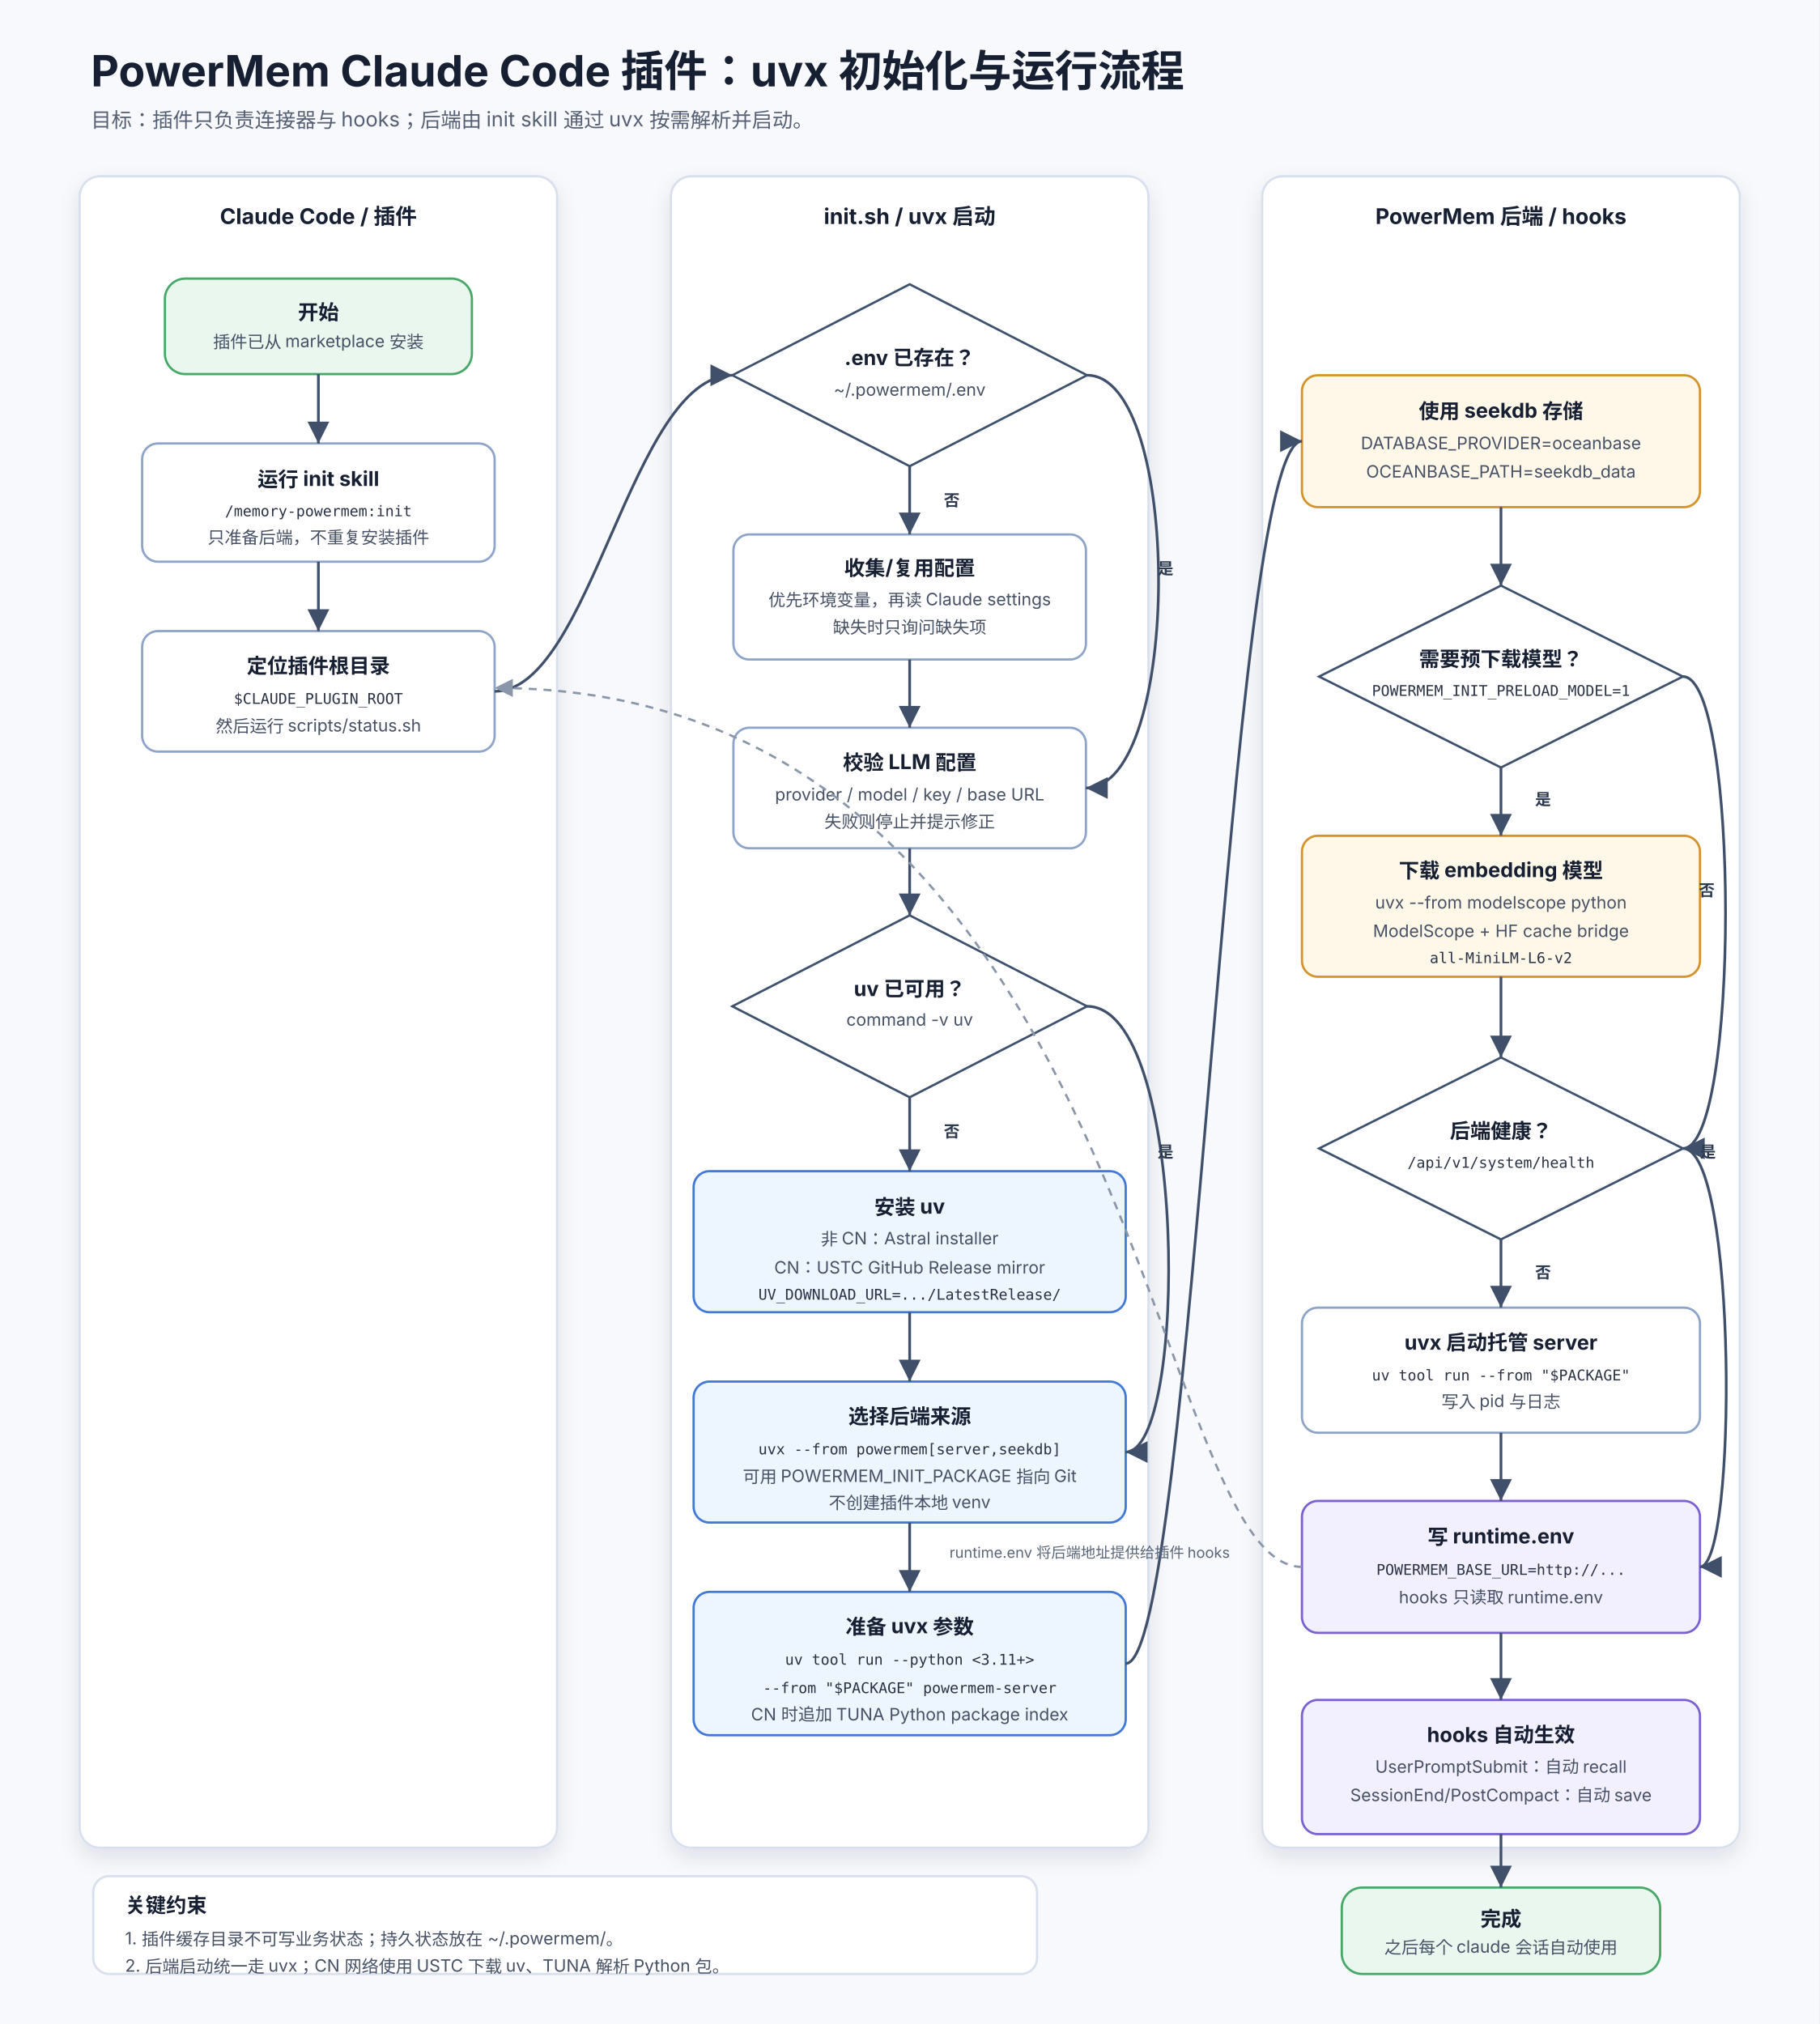
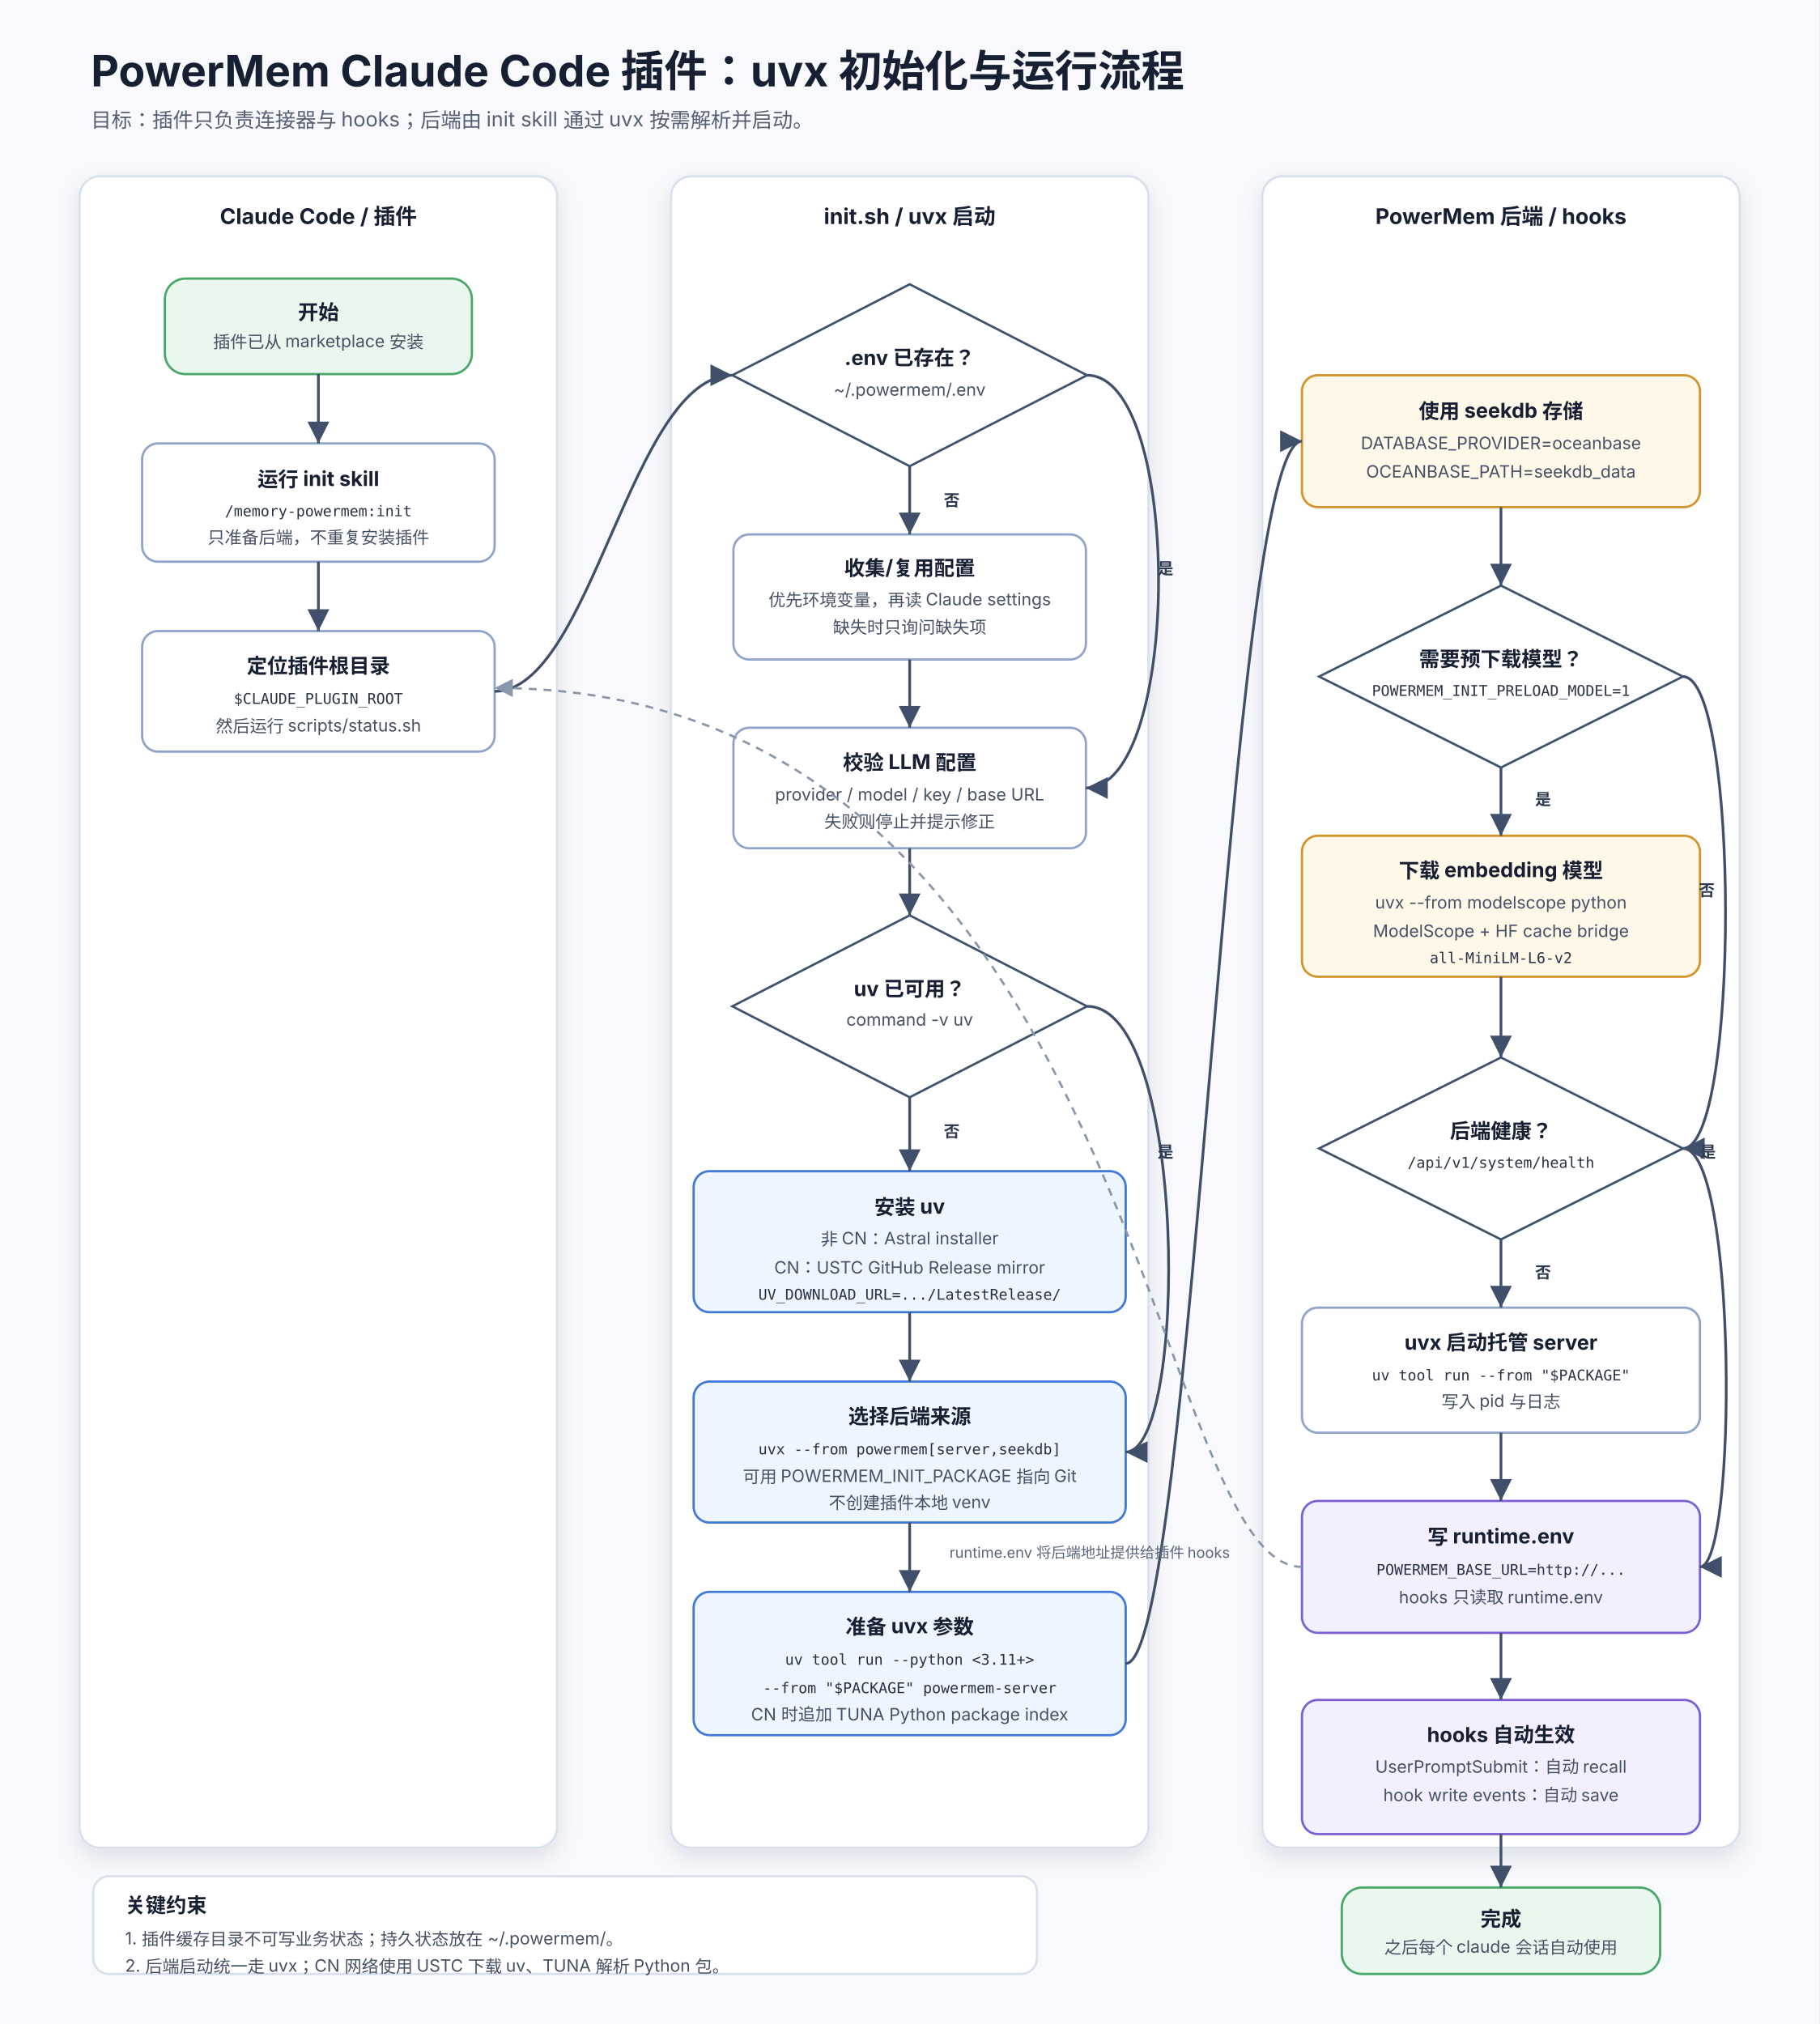
<svg xmlns="http://www.w3.org/2000/svg" width="1600" height="1780" viewBox="0 0 1600 1780" role="img" aria-labelledby="title desc">
  <defs>
    <style>
      .bg { fill: #f7f9fc; }
      .title { font: 700 38px -apple-system, BlinkMacSystemFont, "Segoe UI", sans-serif; fill: #172033; }
      .subtitle { font: 400 18px -apple-system, BlinkMacSystemFont, "Segoe UI", sans-serif; fill: #556074; }
      .lane-title { font: 700 19px -apple-system, BlinkMacSystemFont, "Segoe UI", sans-serif; fill: #172033; }
      .node-title { font: 700 18px -apple-system, BlinkMacSystemFont, "Segoe UI", sans-serif; fill: #172033; }
      .node-text { font: 400 15px -apple-system, BlinkMacSystemFont, "Segoe UI", sans-serif; fill: #465166; }
      .small { font: 400 13px -apple-system, BlinkMacSystemFont, "Segoe UI", sans-serif; fill: #59667a; }
      .mono { font: 500 13px ui-monospace, SFMono-Regular, Menlo, Consolas, monospace; fill: #293244; }
      .lane { fill: #ffffff; stroke: #d8e0ee; stroke-width: 2; rx: 18; }
      .start { fill: #e9f7ef; stroke: #48a868; stroke-width: 2; rx: 18; }
      .process { fill: #ffffff; stroke: #8ea4c8; stroke-width: 2; rx: 14; }
      .uv { fill: #edf5ff; stroke: #4279d8; stroke-width: 2; rx: 14; }
      .storage { fill: #fff7e8; stroke: #d3942d; stroke-width: 2; rx: 14; }
      .hook { fill: #f2efff; stroke: #7b61d1; stroke-width: 2; rx: 14; }
      .decision { fill: #fff; stroke: #3f526d; stroke-width: 2; }
      .end { fill: #e9f7ef; stroke: #48a868; stroke-width: 2; rx: 18; }
      .arrow { fill: none; stroke: #40506a; stroke-width: 2.4; marker-end: url(#arrow); }
      .arrow-soft { fill: none; stroke: #8a96aa; stroke-width: 2; marker-end: url(#arrow-soft); stroke-dasharray: 7 6; }
      .label { font: 700 14px -apple-system, BlinkMacSystemFont, "Segoe UI", sans-serif; fill: #2d3a50; }
    </style>
    <marker id="arrow" markerWidth="12" markerHeight="12" refX="10" refY="6" orient="auto">
      <path d="M2,2 L10,6 L2,10 Z" fill="#40506a" />
    </marker>
    <marker id="arrow-soft" markerWidth="12" markerHeight="12" refX="10" refY="6" orient="auto">
      <path d="M2,2 L10,6 L2,10 Z" fill="#8a96aa" />
    </marker>
    <filter id="shadow" x="-20%" y="-20%" width="140%" height="140%">
      <feDropShadow dx="0" dy="8" stdDeviation="9" flood-color="#14213d" flood-opacity="0.10" />
    </filter>
  </defs>
  <rect class="bg" x="0" y="0" width="1600" height="1780" />
  <text x="80" y="76" class="title">PowerMem Claude Code 插件：uvx 初始化与运行流程</text>
  <text x="80" y="112" class="subtitle">目标：插件只负责连接器与 hooks；后端由 init skill 通过 uvx 按需解析并启动。</text>
  <rect class="lane" x="70" y="155" width="420" height="1470" filter="url(#shadow)" />
  <rect class="lane" x="590" y="155" width="420" height="1470" filter="url(#shadow)" />
  <rect class="lane" x="1110" y="155" width="420" height="1470" filter="url(#shadow)" />
  <text x="280" y="197" text-anchor="middle" class="lane-title">Claude Code / 插件</text>
  <text x="800" y="197" text-anchor="middle" class="lane-title">init.sh / uvx 启动</text>
  <text x="1320" y="197" text-anchor="middle" class="lane-title">PowerMem 后端 / hooks</text>
  <rect class="start" x="145" y="245" width="270" height="84" />
  <text x="280" y="281" text-anchor="middle" class="node-title">开始</text>
  <text x="280" y="306" text-anchor="middle" class="node-text">插件已从 marketplace 安装</text>
  <rect class="process" x="125" y="390" width="310" height="104" />
  <text x="280" y="428" text-anchor="middle" class="node-title">运行 init skill</text>
  <text x="280" y="454" text-anchor="middle" class="mono">/memory-powermem:init</text>
  <text x="280" y="478" text-anchor="middle" class="node-text">只准备后端，不重复安装插件</text>
  <rect class="process" x="125" y="555" width="310" height="106" />
  <text x="280" y="592" text-anchor="middle" class="node-title">定位插件根目录</text>
  <text x="280" y="619" text-anchor="middle" class="mono">$CLAUDE_PLUGIN_ROOT</text>
  <text x="280" y="644" text-anchor="middle" class="node-text">然后运行 scripts/status.sh</text>
  <polygon class="decision" points="800,250 956,330 800,410 644,330" />
  <text x="800" y="321" text-anchor="middle" class="node-title">.env 已存在？</text>
  <text x="800" y="348" text-anchor="middle" class="node-text">~/.powermem/.env</text>
  <rect class="process" x="645" y="470" width="310" height="110" />
  <text x="800" y="506" text-anchor="middle" class="node-title">收集/复用配置</text>
  <text x="800" y="533" text-anchor="middle" class="node-text">优先环境变量，再读 Claude settings</text>
  <text x="800" y="557" text-anchor="middle" class="node-text">缺失时只询问缺失项</text>
  <rect class="process" x="645" y="640" width="310" height="106" />
  <text x="800" y="677" text-anchor="middle" class="node-title">校验 LLM 配置</text>
  <text x="800" y="704" text-anchor="middle" class="node-text">provider / model / key / base URL</text>
  <text x="800" y="728" text-anchor="middle" class="node-text">失败则停止并提示修正</text>
  <polygon class="decision" points="800,805 956,885 800,965 644,885" />
  <text x="800" y="876" text-anchor="middle" class="node-title">uv 已可用？</text>
  <text x="800" y="902" text-anchor="middle" class="node-text">command -v uv</text>
  <rect class="uv" x="610" y="1030" width="380" height="124" />
  <text x="800" y="1068" text-anchor="middle" class="node-title">安装 uv</text>
  <text x="800" y="1095" text-anchor="middle" class="node-text">非 CN：Astral installer</text>
  <text x="800" y="1120" text-anchor="middle" class="node-text">CN：USTC GitHub Release mirror</text>
  <text x="800" y="1143" text-anchor="middle" class="mono">UV_DOWNLOAD_URL=.../LatestRelease/</text>
  <rect class="uv" x="610" y="1215" width="380" height="124" />
  <text x="800" y="1252" text-anchor="middle" class="node-title">选择后端来源</text>
  <text x="800" y="1279" text-anchor="middle" class="mono">uvx --from powermem[server,seekdb]</text>
  <text x="800" y="1304" text-anchor="middle" class="node-text">可用 POWERMEM_INIT_PACKAGE 指向 Git</text>
  <text x="800" y="1327" text-anchor="middle" class="node-text">不创建插件本地 venv</text>
  <rect class="uv" x="610" y="1400" width="380" height="126" />
  <text x="800" y="1437" text-anchor="middle" class="node-title">准备 uvx 参数</text>
  <text x="800" y="1464" text-anchor="middle" class="mono">uv tool run --python &lt;3.11+&gt;</text>
  <text x="800" y="1489" text-anchor="middle" class="mono">--from "$PACKAGE" powermem-server</text>
  <text x="800" y="1513" text-anchor="middle" class="node-text">CN 时追加 TUNA Python package index</text>
  <rect class="storage" x="1145" y="330" width="350" height="116" />
  <text x="1320" y="368" text-anchor="middle" class="node-title">使用 seekdb 存储</text>
  <text x="1320" y="395" text-anchor="middle" class="node-text">DATABASE_PROVIDER=oceanbase</text>
  <text x="1320" y="420" text-anchor="middle" class="node-text">OCEANBASE_PATH=seekdb_data</text>
  <polygon class="decision" points="1320,515 1480,595 1320,675 1160,595" />
  <text x="1320" y="586" text-anchor="middle" class="node-title">需要预下载模型？</text>
  <text x="1320" y="612" text-anchor="middle" class="mono">POWERMEM_INIT_PRELOAD_MODEL=1</text>
  <rect class="storage" x="1145" y="735" width="350" height="124" />
  <text x="1320" y="772" text-anchor="middle" class="node-title">下载 embedding 模型</text>
  <text x="1320" y="799" text-anchor="middle" class="node-text">uvx --from modelscope python</text>
  <text x="1320" y="824" text-anchor="middle" class="node-text">ModelScope + HF cache bridge</text>
  <text x="1320" y="847" text-anchor="middle" class="mono">all-MiniLM-L6-v2</text>
  <polygon class="decision" points="1320,930 1480,1010 1320,1090 1160,1010" />
  <text x="1320" y="1001" text-anchor="middle" class="node-title">后端健康？</text>
  <text x="1320" y="1027" text-anchor="middle" class="mono">/api/v1/system/health</text>
  <rect class="process" x="1145" y="1150" width="350" height="110" />
  <text x="1320" y="1187" text-anchor="middle" class="node-title">uvx 启动托管 server</text>
  <text x="1320" y="1214" text-anchor="middle" class="mono">uv tool run --from "$PACKAGE"</text>
  <text x="1320" y="1238" text-anchor="middle" class="node-text">写入 pid 与日志</text>
  <rect class="hook" x="1145" y="1320" width="350" height="116" />
  <text x="1320" y="1358" text-anchor="middle" class="node-title">写 runtime.env</text>
  <text x="1320" y="1385" text-anchor="middle" class="mono">POWERMEM_BASE_URL=http://...</text>
  <text x="1320" y="1410" text-anchor="middle" class="node-text">hooks 只读取 runtime.env</text>
  <rect class="hook" x="1145" y="1495" width="350" height="118" />
  <text x="1320" y="1532" text-anchor="middle" class="node-title">hooks 自动生效</text>
  <text x="1320" y="1559" text-anchor="middle" class="node-text">UserPromptSubmit：自动 recall</text>
-   <text x="1320" y="1584" text-anchor="middle" class="node-text">SessionEnd/PostCompact：自动 save</text>
+   <text x="1320" y="1584" text-anchor="middle" class="node-text">hook write events：自动 save</text>
  <rect class="end" x="1180" y="1660" width="280" height="76" />
  <text x="1320" y="1694" text-anchor="middle" class="node-title">完成</text>
  <text x="1320" y="1718" text-anchor="middle" class="node-text">之后每个 claude 会话自动使用</text>
  <path class="arrow" d="M280 329 L280 390" />
  <path class="arrow" d="M280 494 L280 555" />
  <path class="arrow" d="M435 608 C520 608 555 330 644 330" />
  <path class="arrow" d="M800 410 L800 470" />
  <text x="830" y="445" class="label">否</text>
  <path class="arrow" d="M956 330 C1040 330 1040 693 955 693" />
  <text x="1018" y="505" class="label">是</text>
  <path class="arrow" d="M800 580 L800 640" />
  <path class="arrow" d="M800 746 L800 805" />
  <path class="arrow" d="M800 965 L800 1030" />
  <text x="830" y="1000" class="label">否</text>
  <path class="arrow" d="M956 885 C1045 885 1045 1277 990 1277" />
  <text x="1018" y="1018" class="label">是</text>
  <path class="arrow" d="M800 1154 L800 1215" />
  <path class="arrow" d="M800 1339 L800 1400" />
  <path class="arrow" d="M990 1463 C1050 1463 1080 388 1145 388" />
  <path class="arrow" d="M1320 446 L1320 515" />
  <path class="arrow" d="M1320 675 L1320 735" />
  <text x="1350" y="708" class="label">是</text>
  <path class="arrow" d="M1480 595 C1530 595 1530 1010 1480 1010" />
  <text x="1494" y="788" class="label">否</text>
  <path class="arrow" d="M1320 859 L1320 930" />
  <path class="arrow" d="M1320 1090 L1320 1150" />
  <text x="1350" y="1124" class="label">否</text>
  <path class="arrow" d="M1480 1010 C1528 1010 1528 1378 1495 1378" />
  <text x="1495" y="1018" class="label">是</text>
  <path class="arrow" d="M1320 1260 L1320 1320" />
  <path class="arrow" d="M1320 1436 L1320 1495" />
  <path class="arrow" d="M1320 1613 L1320 1660" />
  <path class="arrow-soft" d="M1145 1378 C1010 1378 1000 605 435 605" />
  <text x="835" y="1370" class="small">runtime.env 将后端地址提供给插件 hooks</text>
  <rect x="82" y="1650" width="830" height="86" rx="14" fill="#ffffff" stroke="#d8e0ee" stroke-width="2" />
  <text x="110" y="1682" class="node-title">关键约束</text>
  <text x="110" y="1710" class="node-text">1. 插件缓存目录不可写业务状态；持久状态放在 ~/.powermem/。</text>
  <text x="110" y="1734" class="node-text">2. 后端启动统一走 uvx；CN 网络使用 USTC 下载 uv、TUNA 解析 Python 包。</text>
</svg>
